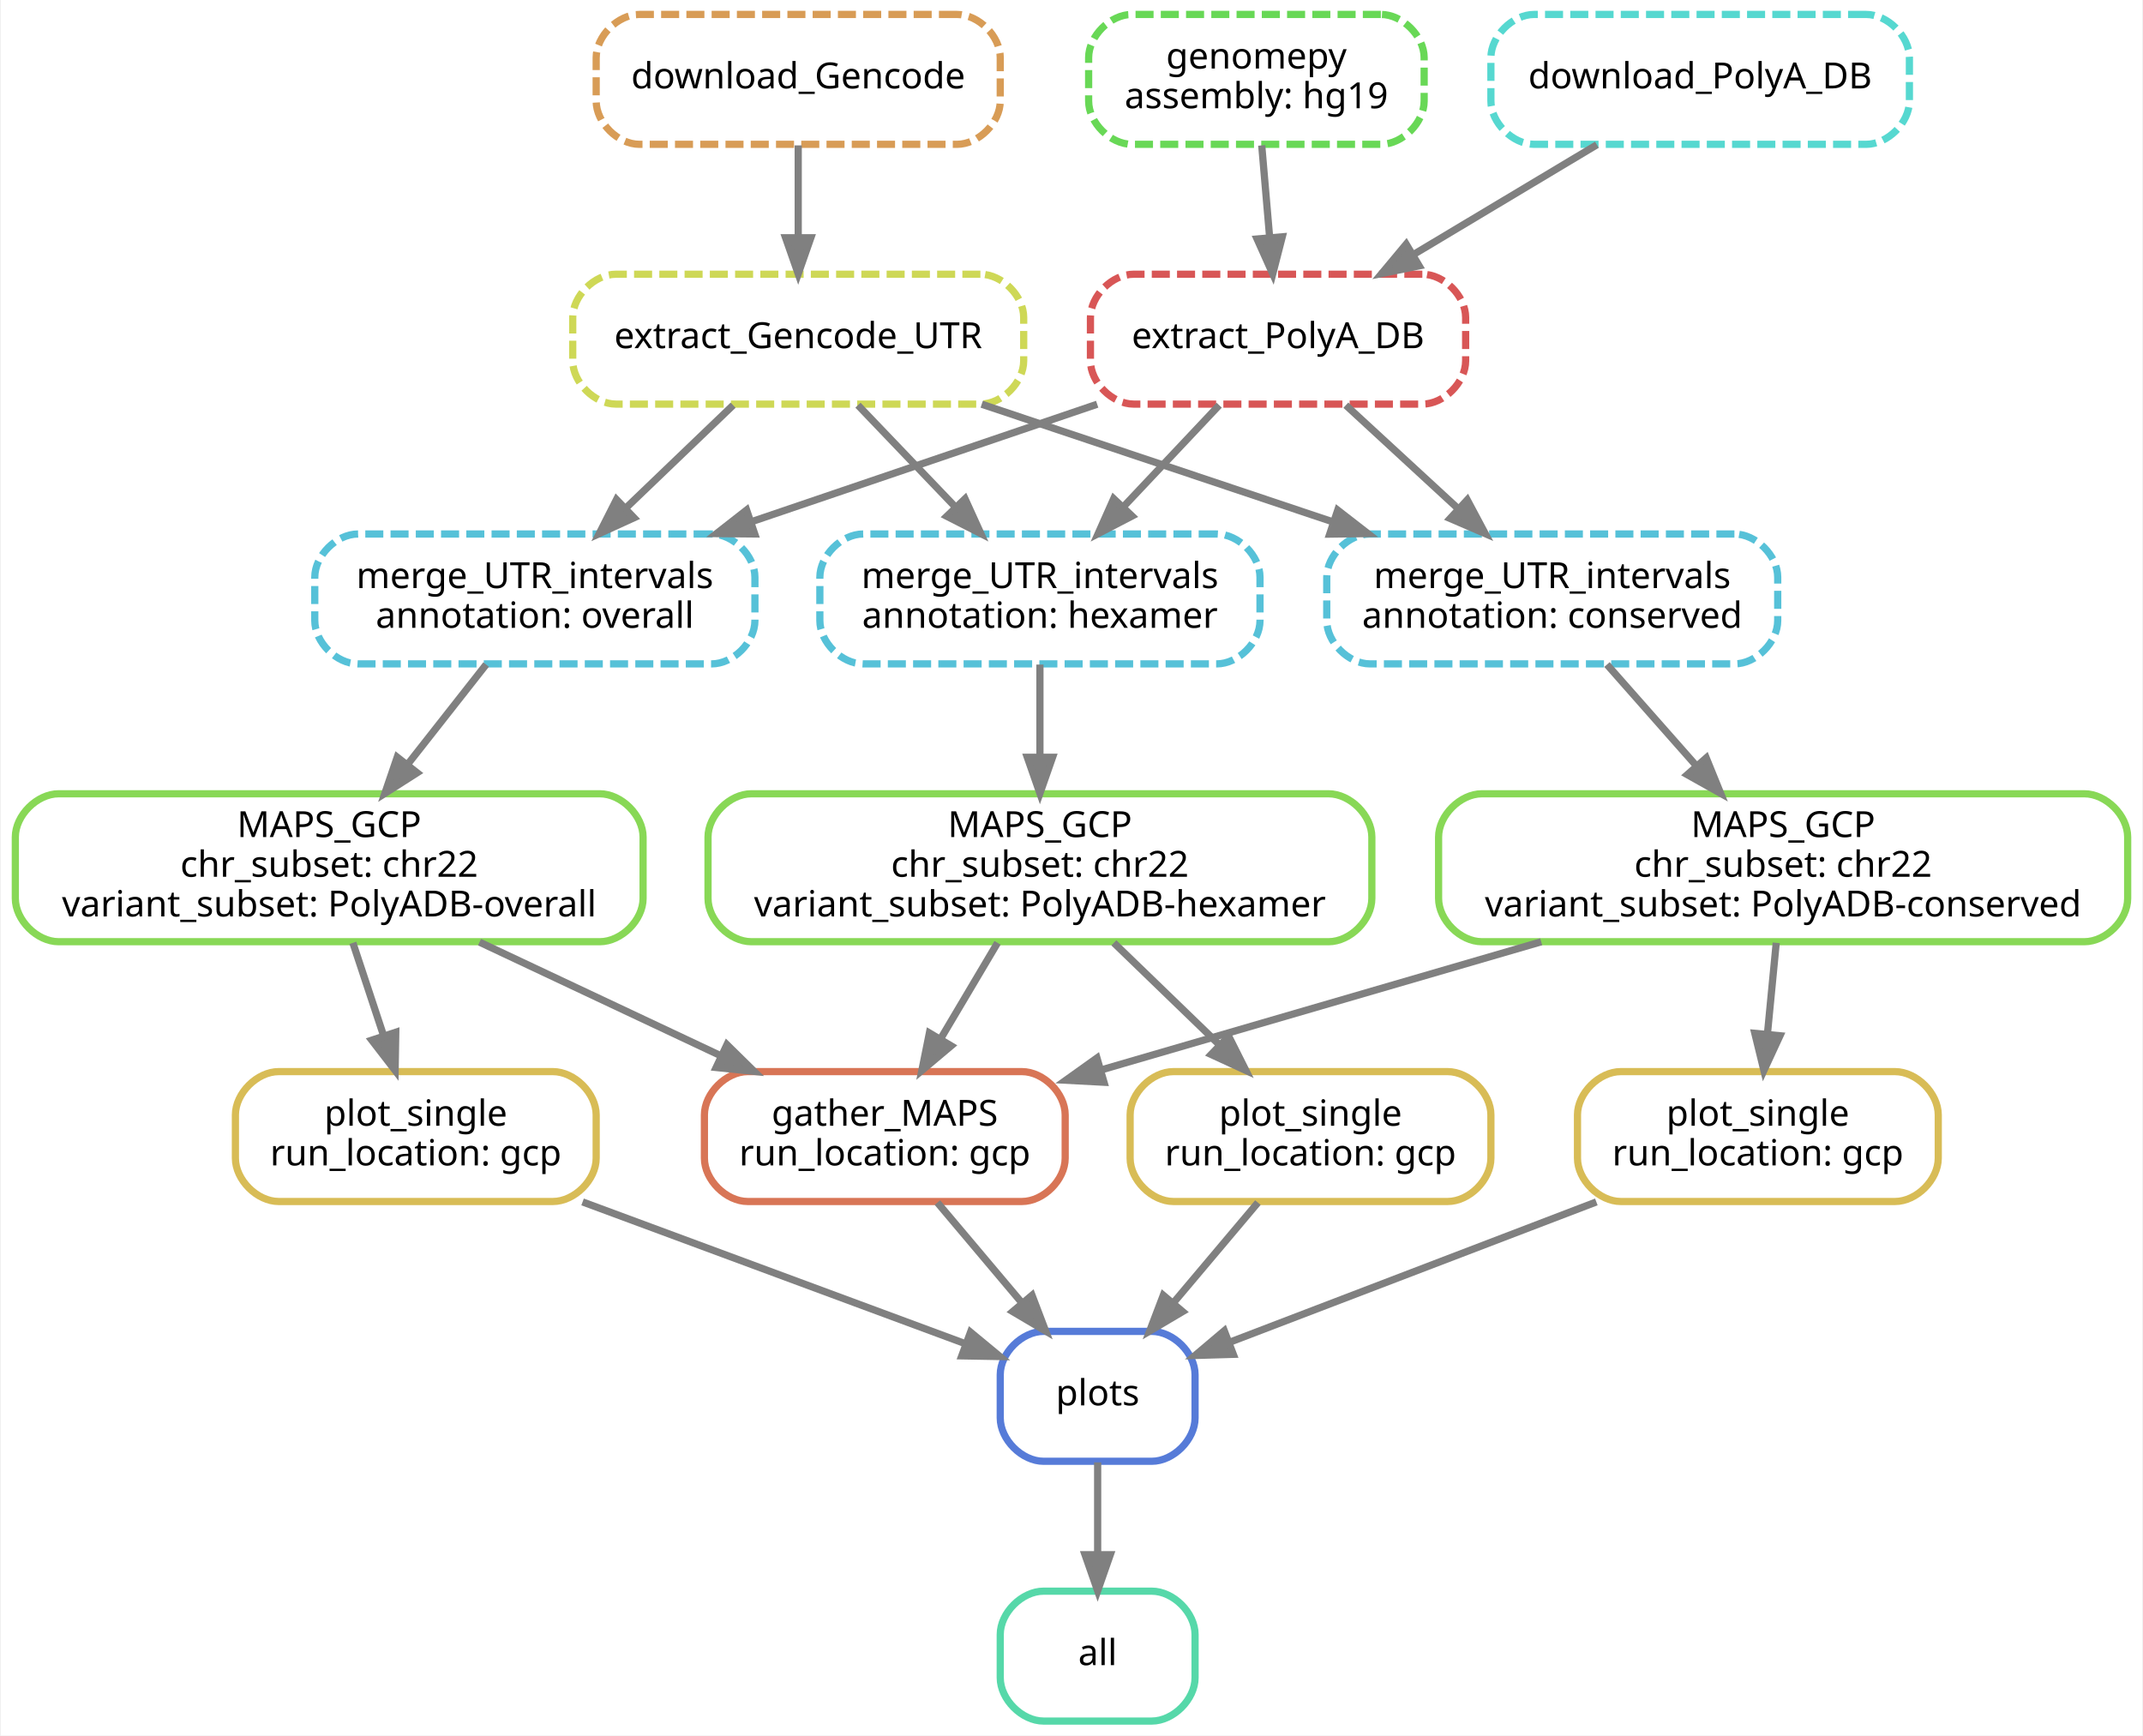
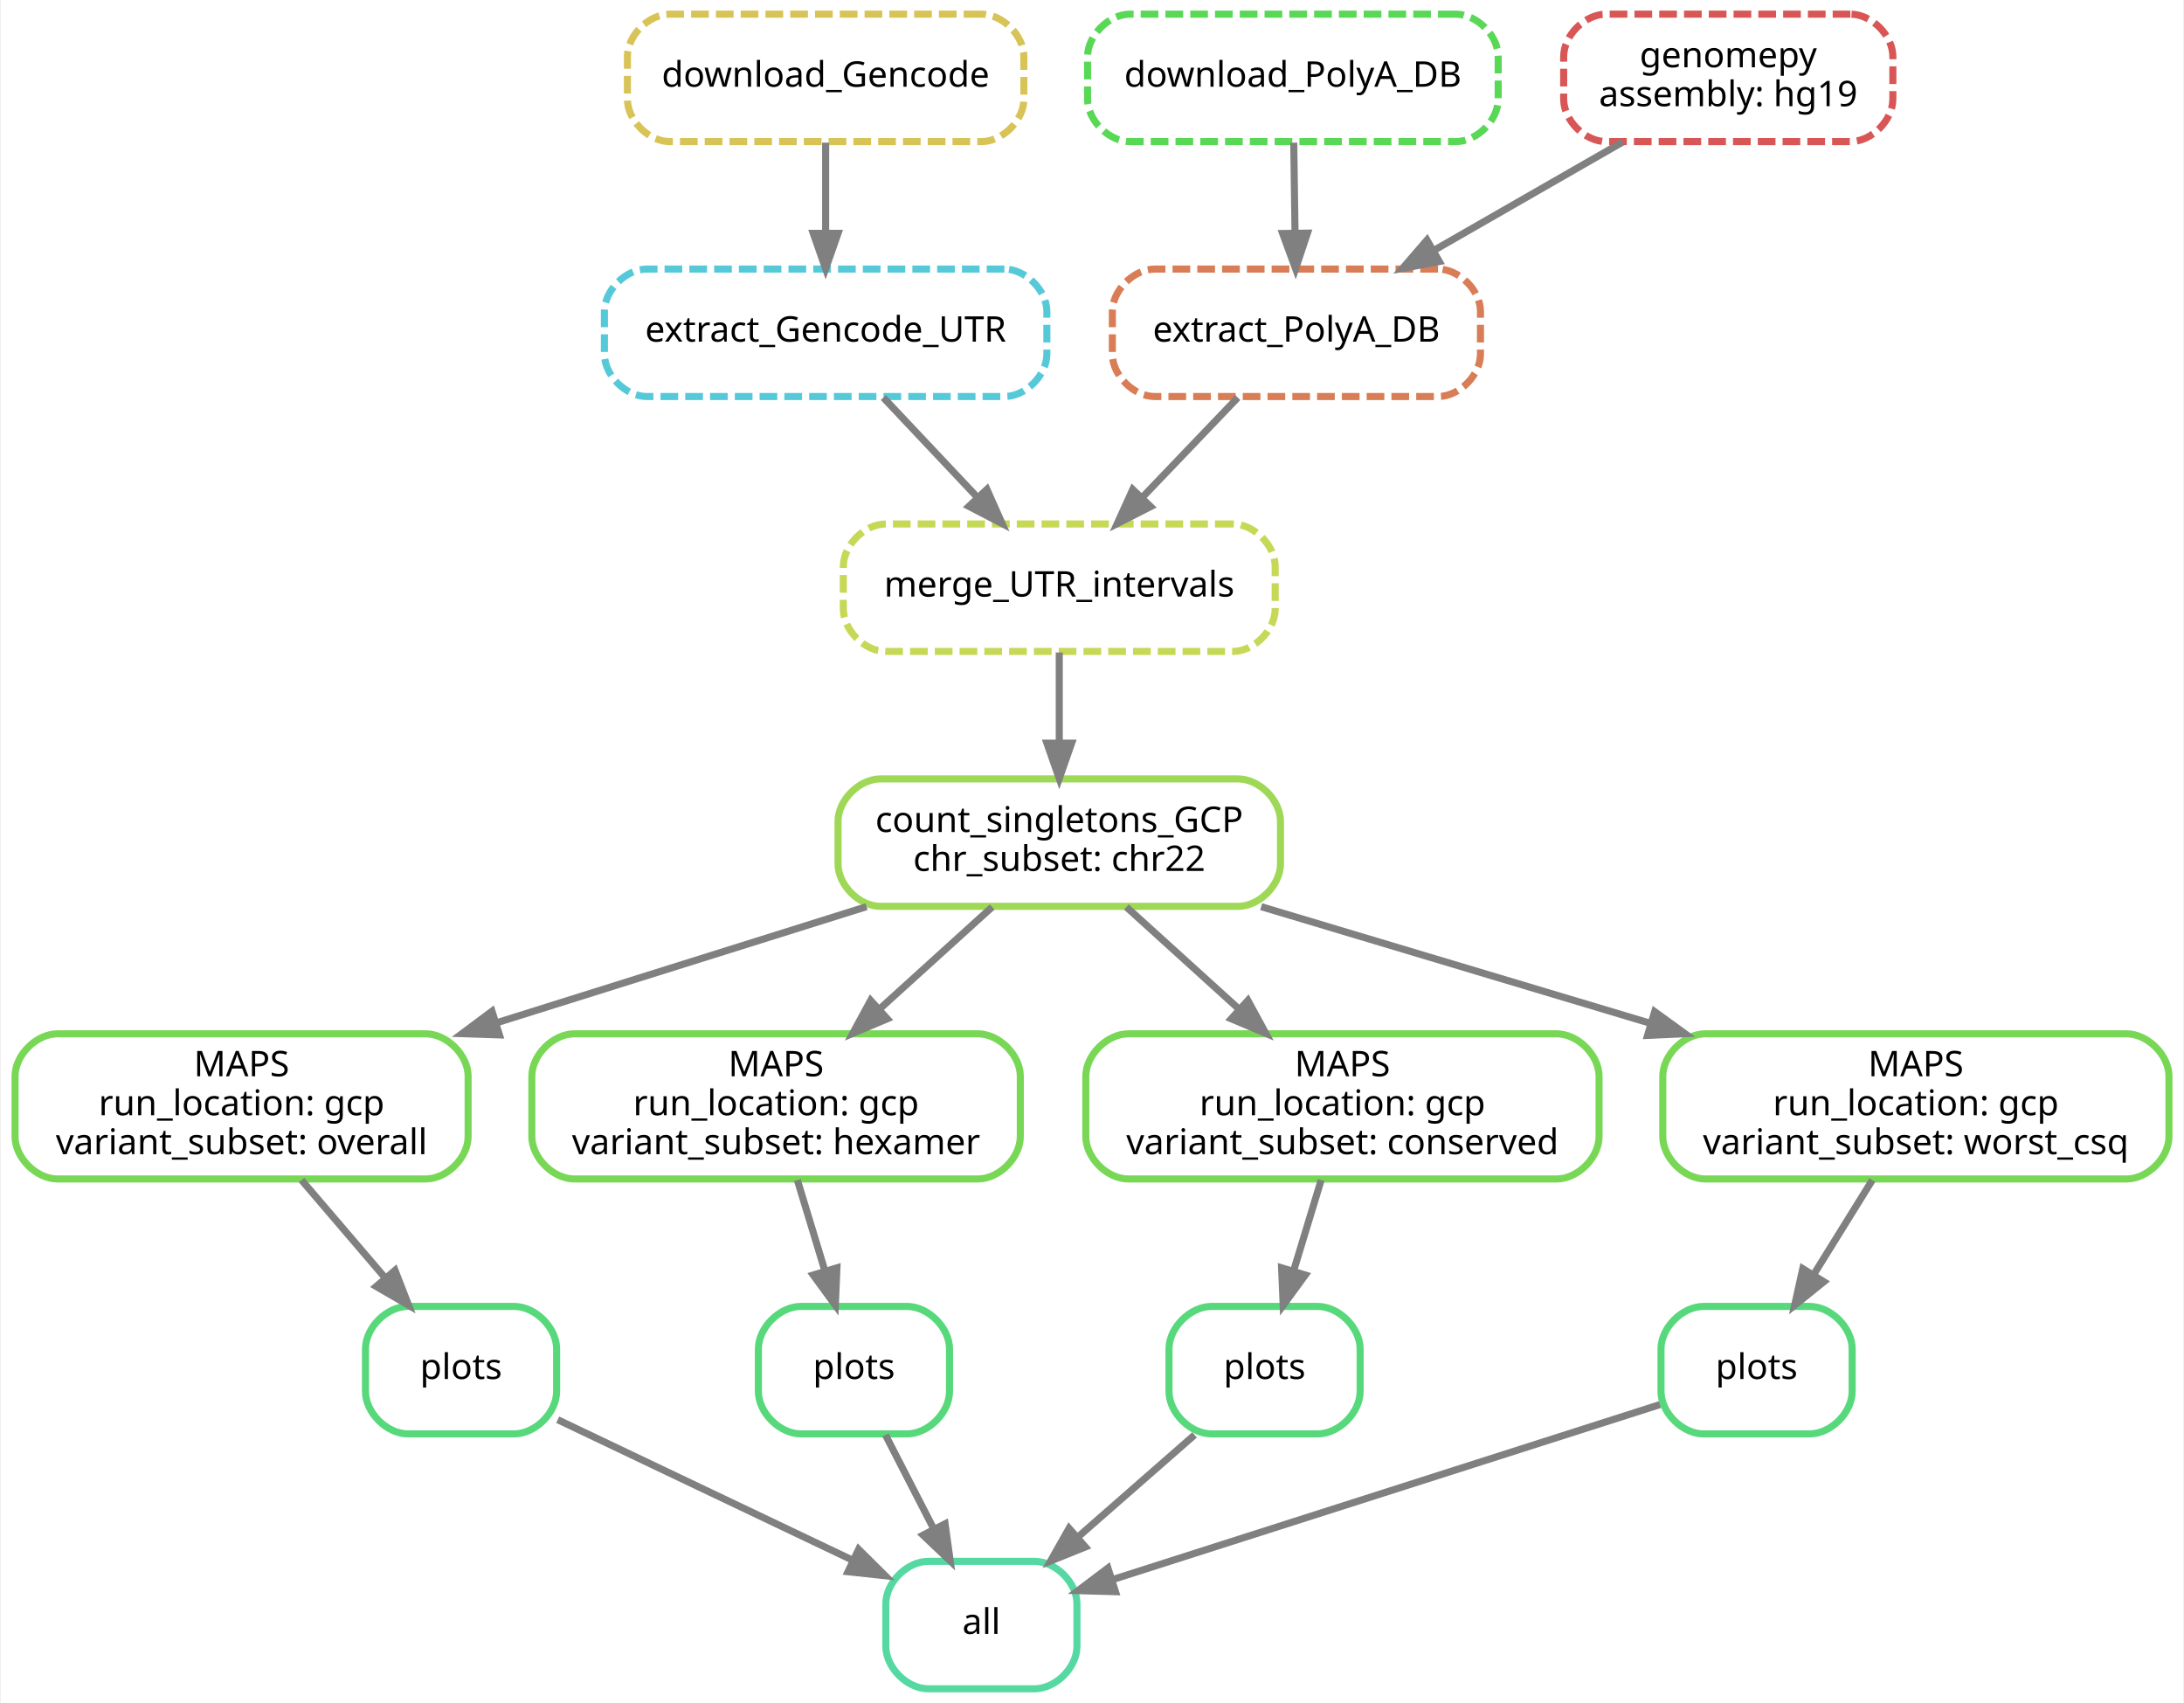
- <svg xmlns="http://www.w3.org/2000/svg" width="594pt" height="481pt" viewBox="0.00 0.00 593.50 481.00">
+ <svg xmlns="http://www.w3.org/2000/svg" width="617pt" height="481pt" viewBox="0.00 0.00 616.50 481.00">
  <g id="graph0" class="graph" transform="scale(1 1) rotate(0) translate(4 477)">
-     <polygon fill="white" stroke="transparent" points="-4,4 -4,-477 589.5,-477 589.5,4 -4,4" />
+     <polygon fill="white" stroke="transparent" points="-4,4 -4,-477 612.5,-477 612.5,4 -4,4" />
    <g id="node1" class="node">
-       <path fill="none" stroke="#56d8a9" stroke-width="2" d="M315,-36C315,-36 285,-36 285,-36 279,-36 273,-30 273,-24 273,-24 273,-12 273,-12 273,-6 279,0 285,0 285,0 315,0 315,0 321,0 327,-6 327,-12 327,-12 327,-24 327,-24 327,-30 321,-36 315,-36" />
-       <text text-anchor="middle" x="300" y="-15.5" font-family="sans" font-size="10.00">all</text>
+       <path fill="none" stroke="#56d8a2" stroke-width="2" d="M288,-36C288,-36 258,-36 258,-36 252,-36 246,-30 246,-24 246,-24 246,-12 246,-12 246,-6 252,0 258,0 258,0 288,0 288,0 294,0 300,-6 300,-12 300,-12 300,-24 300,-24 300,-30 294,-36 288,-36" />
+       <text text-anchor="middle" x="273" y="-15.5" font-family="sans" font-size="10.00">all</text>
    </g>
    <g id="node2" class="node">
-       <path fill="none" stroke="#567bd8" stroke-width="2" d="M315,-108C315,-108 285,-108 285,-108 279,-108 273,-102 273,-96 273,-96 273,-84 273,-84 273,-78 279,-72 285,-72 285,-72 315,-72 315,-72 321,-72 327,-78 327,-84 327,-84 327,-96 327,-96 327,-102 321,-108 315,-108" />
-       <text text-anchor="middle" x="300" y="-87.5" font-family="sans" font-size="10.00">plots</text>
+       <path fill="none" stroke="#56d87b" stroke-width="2" d="M141,-108C141,-108 111,-108 111,-108 105,-108 99,-102 99,-96 99,-96 99,-84 99,-84 99,-78 105,-72 111,-72 111,-72 141,-72 141,-72 147,-72 153,-78 153,-84 153,-84 153,-96 153,-96 153,-102 147,-108 141,-108" />
+       <text text-anchor="middle" x="126" y="-87.5" font-family="sans" font-size="10.00">plots</text>
    </g>
    <g id="edge1" class="edge">
-       <path fill="none" stroke="grey" stroke-width="2" d="M300,-71.7C300,-63.98 300,-54.71 300,-46.11" />
-       <polygon fill="grey" stroke="grey" stroke-width="2" points="303.5,-46.1 300,-36.1 296.5,-46.1 303.5,-46.1" />
+       <path fill="none" stroke="grey" stroke-width="2" d="M153.31,-76C176.82,-64.8 210.95,-48.55 236.75,-36.26" />
+       <polygon fill="grey" stroke="grey" stroke-width="2" points="238.32,-39.39 245.84,-31.93 235.31,-33.07 238.32,-39.39" />
    </g>
    <g id="node3" class="node">
-       <path fill="none" stroke="#d87556" stroke-width="2" d="M279,-180C279,-180 203,-180 203,-180 197,-180 191,-174 191,-168 191,-168 191,-156 191,-156 191,-150 197,-144 203,-144 203,-144 279,-144 279,-144 285,-144 291,-150 291,-156 291,-156 291,-168 291,-168 291,-174 285,-180 279,-180" />
-       <text text-anchor="middle" x="241" y="-165" font-family="sans" font-size="10.00">gather_MAPS</text>
-       <text text-anchor="middle" x="241" y="-154" font-family="sans" font-size="10.00">run_location: gcp</text>
+       <path fill="none" stroke="#78d856" stroke-width="2" d="M116,-185C116,-185 12,-185 12,-185 6,-185 0,-179 0,-173 0,-173 0,-156 0,-156 0,-150 6,-144 12,-144 12,-144 116,-144 116,-144 122,-144 128,-150 128,-156 128,-156 128,-173 128,-173 128,-179 122,-185 116,-185" />
+       <text text-anchor="middle" x="64" y="-173" font-family="sans" font-size="10.00">MAPS</text>
+       <text text-anchor="middle" x="64" y="-162" font-family="sans" font-size="10.00">run_location: gcp</text>
+       <text text-anchor="middle" x="64" y="-151" font-family="sans" font-size="10.00">variant_subset: overall</text>
+     </g>
+     <g id="edge5" class="edge">
+       <path fill="none" stroke="grey" stroke-width="2" d="M80.94,-143.69C88.26,-135.13 96.91,-125.02 104.66,-115.95" />
+       <polygon fill="grey" stroke="grey" stroke-width="2" points="107.35,-118.19 111.19,-108.32 102.03,-113.64 107.35,-118.19" />
+     </g>
+     <g id="node4" class="node">
+       <path fill="none" stroke="#9fd856" stroke-width="2" d="M345.5,-257C345.5,-257 244.5,-257 244.5,-257 238.5,-257 232.5,-251 232.5,-245 232.5,-245 232.5,-233 232.5,-233 232.5,-227 238.5,-221 244.5,-221 244.5,-221 345.5,-221 345.5,-221 351.5,-221 357.5,-227 357.5,-233 357.5,-233 357.5,-245 357.5,-245 357.5,-251 351.5,-257 345.5,-257" />
+       <text text-anchor="middle" x="295" y="-242" font-family="sans" font-size="10.00">count_singletons_GCP</text>
+       <text text-anchor="middle" x="295" y="-231" font-family="sans" font-size="10.00">chr_subset: chr22</text>
+     </g>
+     <g id="edge6" class="edge">
+       <path fill="none" stroke="grey" stroke-width="2" d="M240.55,-220.91C209.35,-211.12 169.81,-198.71 136.06,-188.12" />
+       <polygon fill="grey" stroke="grey" stroke-width="2" points="136.84,-184.69 126.25,-185.04 134.74,-191.37 136.84,-184.69" />
+     </g>
+     <g id="node12" class="node">
+       <path fill="none" stroke="#78d856" stroke-width="2" d="M272,-185C272,-185 158,-185 158,-185 152,-185 146,-179 146,-173 146,-173 146,-156 146,-156 146,-150 152,-144 158,-144 158,-144 272,-144 272,-144 278,-144 284,-150 284,-156 284,-156 284,-173 284,-173 284,-179 278,-185 272,-185" />
+       <text text-anchor="middle" x="215" y="-173" font-family="sans" font-size="10.00">MAPS</text>
+       <text text-anchor="middle" x="215" y="-162" font-family="sans" font-size="10.00">run_location: gcp</text>
+       <text text-anchor="middle" x="215" y="-151" font-family="sans" font-size="10.00">variant_subset: hexamer</text>
+     </g>
+     <g id="edge14" class="edge">
+       <path fill="none" stroke="grey" stroke-width="2" d="M276.04,-220.82C266.52,-212.19 254.78,-201.55 244.15,-191.92" />
+       <polygon fill="grey" stroke="grey" stroke-width="2" points="246.41,-189.24 236.65,-185.12 241.71,-194.43 246.41,-189.24" />
+     </g>
+     <g id="node14" class="node">
+       <path fill="none" stroke="#78d856" stroke-width="2" d="M435.5,-185C435.5,-185 314.5,-185 314.5,-185 308.5,-185 302.5,-179 302.5,-173 302.5,-173 302.5,-156 302.5,-156 302.5,-150 308.5,-144 314.5,-144 314.5,-144 435.5,-144 435.5,-144 441.5,-144 447.5,-150 447.5,-156 447.5,-156 447.5,-173 447.5,-173 447.5,-179 441.5,-185 435.5,-185" />
+       <text text-anchor="middle" x="375" y="-173" font-family="sans" font-size="10.00">MAPS</text>
+       <text text-anchor="middle" x="375" y="-162" font-family="sans" font-size="10.00">run_location: gcp</text>
+       <text text-anchor="middle" x="375" y="-151" font-family="sans" font-size="10.00">variant_subset: conserved</text>
+     </g>
+     <g id="edge16" class="edge">
+       <path fill="none" stroke="grey" stroke-width="2" d="M313.96,-220.82C323.48,-212.19 335.22,-201.55 345.85,-191.92" />
+       <polygon fill="grey" stroke="grey" stroke-width="2" points="348.29,-194.43 353.35,-185.12 343.59,-189.24 348.29,-194.43" />
+     </g>
+     <g id="node16" class="node">
+       <path fill="none" stroke="#78d856" stroke-width="2" d="M596.5,-185C596.5,-185 477.5,-185 477.5,-185 471.5,-185 465.5,-179 465.5,-173 465.5,-173 465.5,-156 465.5,-156 465.5,-150 471.5,-144 477.5,-144 477.5,-144 596.5,-144 596.5,-144 602.5,-144 608.5,-150 608.5,-156 608.5,-156 608.5,-173 608.5,-173 608.5,-179 602.5,-185 596.5,-185" />
+       <text text-anchor="middle" x="537" y="-173" font-family="sans" font-size="10.00">MAPS</text>
+       <text text-anchor="middle" x="537" y="-162" font-family="sans" font-size="10.00">run_location: gcp</text>
+       <text text-anchor="middle" x="537" y="-151" font-family="sans" font-size="10.00">variant_subset: worst_csq</text>
+     </g>
+     <g id="edge18" class="edge">
+       <path fill="none" stroke="grey" stroke-width="2" d="M352.04,-220.91C384.87,-211.08 426.51,-198.6 461.96,-187.98" />
+       <polygon fill="grey" stroke="grey" stroke-width="2" points="463.21,-191.26 471.79,-185.04 461.2,-184.55 463.21,-191.26" />
+     </g>
+     <g id="node5" class="node">
+       <path fill="none" stroke="#c6d856" stroke-width="2" stroke-dasharray="5,2" d="M344,-329C344,-329 246,-329 246,-329 240,-329 234,-323 234,-317 234,-317 234,-305 234,-305 234,-299 240,-293 246,-293 246,-293 344,-293 344,-293 350,-293 356,-299 356,-305 356,-305 356,-317 356,-317 356,-323 350,-329 344,-329" />
+       <text text-anchor="middle" x="295" y="-308.5" font-family="sans" font-size="10.00">merge_UTR_intervals</text>
+     </g>
+     <g id="edge7" class="edge">
+       <path fill="none" stroke="grey" stroke-width="2" d="M295,-292.7C295,-284.98 295,-275.71 295,-267.11" />
+       <polygon fill="grey" stroke="grey" stroke-width="2" points="298.5,-267.1 295,-257.1 291.5,-267.1 298.5,-267.1" />
+     </g>
+     <g id="node6" class="node">
+       <path fill="none" stroke="#56c9d8" stroke-width="2" stroke-dasharray="5,2" d="M279.5,-401C279.5,-401 178.5,-401 178.5,-401 172.5,-401 166.5,-395 166.5,-389 166.5,-389 166.5,-377 166.5,-377 166.5,-371 172.5,-365 178.5,-365 178.5,-365 279.5,-365 279.5,-365 285.5,-365 291.5,-371 291.5,-377 291.5,-377 291.5,-389 291.5,-389 291.5,-395 285.5,-401 279.5,-401" />
+       <text text-anchor="middle" x="229" y="-380.5" font-family="sans" font-size="10.00">extract_Gencode_UTR</text>
+     </g>
+     <g id="edge8" class="edge">
+       <path fill="none" stroke="grey" stroke-width="2" d="M245.31,-364.7C253.31,-356.22 263.07,-345.86 271.82,-336.58" />
+       <polygon fill="grey" stroke="grey" stroke-width="2" points="274.56,-338.78 278.87,-329.1 269.47,-333.98 274.56,-338.78" />
+     </g>
+     <g id="node7" class="node">
+       <path fill="none" stroke="#d8c356" stroke-width="2" stroke-dasharray="5,2" d="M273,-473C273,-473 185,-473 185,-473 179,-473 173,-467 173,-461 173,-461 173,-449 173,-449 173,-443 179,-437 185,-437 185,-437 273,-437 273,-437 279,-437 285,-443 285,-449 285,-449 285,-461 285,-461 285,-467 279,-473 273,-473" />
+       <text text-anchor="middle" x="229" y="-452.5" font-family="sans" font-size="10.00">download_Gencode</text>
+     </g>
+     <g id="edge10" class="edge">
+       <path fill="none" stroke="grey" stroke-width="2" d="M229,-436.7C229,-428.98 229,-419.71 229,-411.11" />
+       <polygon fill="grey" stroke="grey" stroke-width="2" points="232.5,-411.1 229,-401.1 225.5,-411.1 232.5,-411.1" />
+     </g>
+     <g id="node8" class="node">
+       <path fill="none" stroke="#d87d56" stroke-width="2" stroke-dasharray="5,2" d="M402,-401C402,-401 322,-401 322,-401 316,-401 310,-395 310,-389 310,-389 310,-377 310,-377 310,-371 316,-365 322,-365 322,-365 402,-365 402,-365 408,-365 414,-371 414,-377 414,-377 414,-389 414,-389 414,-395 408,-401 402,-401" />
+       <text text-anchor="middle" x="362" y="-380.5" font-family="sans" font-size="10.00">extract_PolyA_DB</text>
+     </g>
+     <g id="edge9" class="edge">
+       <path fill="none" stroke="grey" stroke-width="2" d="M345.44,-364.7C337.32,-356.22 327.41,-345.86 318.53,-336.58" />
+       <polygon fill="grey" stroke="grey" stroke-width="2" points="320.81,-333.91 311.37,-329.1 315.76,-338.75 320.81,-333.91" />
+     </g>
+     <g id="node9" class="node">
+       <path fill="none" stroke="#59d856" stroke-width="2" stroke-dasharray="5,2" d="M407,-473C407,-473 315,-473 315,-473 309,-473 303,-467 303,-461 303,-461 303,-449 303,-449 303,-443 309,-437 315,-437 315,-437 407,-437 407,-437 413,-437 419,-443 419,-449 419,-449 419,-461 419,-461 419,-467 413,-473 407,-473" />
+       <text text-anchor="middle" x="361" y="-452.5" font-family="sans" font-size="10.00">download_PolyA_DB</text>
+     </g>
+     <g id="edge11" class="edge">
+       <path fill="none" stroke="grey" stroke-width="2" d="M361.25,-436.7C361.36,-428.98 361.49,-419.71 361.61,-411.11" />
+       <polygon fill="grey" stroke="grey" stroke-width="2" points="365.11,-411.15 361.76,-401.1 358.11,-411.05 365.11,-411.15" />
+     </g>
+     <g id="node10" class="node">
+       <path fill="none" stroke="#d85656" stroke-width="2" stroke-dasharray="5,2" d="M518.5,-473C518.5,-473 449.5,-473 449.5,-473 443.5,-473 437.5,-467 437.5,-461 437.5,-461 437.5,-449 437.5,-449 437.5,-443 443.5,-437 449.5,-437 449.5,-437 518.5,-437 518.5,-437 524.5,-437 530.5,-443 530.5,-449 530.5,-449 530.5,-461 530.5,-461 530.5,-467 524.5,-473 518.5,-473" />
+       <text text-anchor="middle" x="484" y="-458" font-family="sans" font-size="10.00">genomepy</text>
+       <text text-anchor="middle" x="484" y="-447" font-family="sans" font-size="10.00">assembly: hg19</text>
+     </g>
+     <g id="edge12" class="edge">
+       <path fill="none" stroke="grey" stroke-width="2" d="M454.16,-436.88C438.06,-427.64 418,-416.13 400.71,-406.21" />
+       <polygon fill="grey" stroke="grey" stroke-width="2" points="402.37,-403.13 391.96,-401.19 398.89,-409.2 402.37,-403.13" />
+     </g>
+     <g id="node11" class="node">
+       <path fill="none" stroke="#56d87b" stroke-width="2" d="M252,-108C252,-108 222,-108 222,-108 216,-108 210,-102 210,-96 210,-96 210,-84 210,-84 210,-78 216,-72 222,-72 222,-72 252,-72 252,-72 258,-72 264,-78 264,-84 264,-84 264,-96 264,-96 264,-102 258,-108 252,-108" />
+       <text text-anchor="middle" x="237" y="-87.5" font-family="sans" font-size="10.00">plots</text>
    </g>
    <g id="edge2" class="edge">
-       <path fill="none" stroke="grey" stroke-width="2" d="M255.58,-143.7C262.66,-135.3 271.28,-125.07 279.05,-115.86" />
-       <polygon fill="grey" stroke="grey" stroke-width="2" points="281.81,-118.01 285.58,-108.1 276.46,-113.49 281.81,-118.01" />
+       <path fill="none" stroke="grey" stroke-width="2" d="M245.9,-71.7C250,-63.73 254.95,-54.1 259.49,-45.26" />
+       <polygon fill="grey" stroke="grey" stroke-width="2" points="262.74,-46.6 264.2,-36.1 256.52,-43.4 262.74,-46.6" />
    </g>
-     <g id="node4" class="node">
-       <path fill="none" stroke="#88d856" stroke-width="2" d="M162,-257C162,-257 12,-257 12,-257 6,-257 0,-251 0,-245 0,-245 0,-228 0,-228 0,-222 6,-216 12,-216 12,-216 162,-216 162,-216 168,-216 174,-222 174,-228 174,-228 174,-245 174,-245 174,-251 168,-257 162,-257" />
-       <text text-anchor="middle" x="87" y="-245" font-family="sans" font-size="10.00">MAPS_GCP</text>
-       <text text-anchor="middle" x="87" y="-234" font-family="sans" font-size="10.00">chr_subset: chr22</text>
-       <text text-anchor="middle" x="87" y="-223" font-family="sans" font-size="10.00">variant_subset: PolyADB-overall</text>
+     <g id="edge13" class="edge">
+       <path fill="none" stroke="grey" stroke-width="2" d="M221.01,-143.69C223.4,-135.82 226.19,-126.64 228.76,-118.17" />
+       <polygon fill="grey" stroke="grey" stroke-width="2" points="232.19,-118.9 231.74,-108.32 225.49,-116.87 232.19,-118.9" />
    </g>
-     <g id="edge6" class="edge">
-       <path fill="none" stroke="grey" stroke-width="2" d="M128.67,-215.88C149.39,-206.13 174.47,-194.32 195.66,-184.34" />
-       <polygon fill="grey" stroke="grey" stroke-width="2" points="197.24,-187.47 204.79,-180.05 194.25,-181.14 197.24,-187.47" />
+     <g id="node13" class="node">
+       <path fill="none" stroke="#56d87b" stroke-width="2" d="M368,-108C368,-108 338,-108 338,-108 332,-108 326,-102 326,-96 326,-96 326,-84 326,-84 326,-78 332,-72 338,-72 338,-72 368,-72 368,-72 374,-72 380,-78 380,-84 380,-84 380,-96 380,-96 380,-102 374,-108 368,-108" />
+       <text text-anchor="middle" x="353" y="-87.5" font-family="sans" font-size="10.00">plots</text>
+     </g>
+     <g id="edge3" class="edge">
+       <path fill="none" stroke="grey" stroke-width="2" d="M333.22,-71.7C323.25,-62.97 310.99,-52.24 300.14,-42.75" />
+       <polygon fill="grey" stroke="grey" stroke-width="2" points="302.38,-40.06 292.55,-36.1 297.77,-45.32 302.38,-40.06" />
+     </g>
+     <g id="edge15" class="edge">
+       <path fill="none" stroke="grey" stroke-width="2" d="M368.99,-143.69C366.6,-135.82 363.81,-126.64 361.24,-118.17" />
+       <polygon fill="grey" stroke="grey" stroke-width="2" points="364.51,-116.87 358.26,-108.32 357.81,-118.9 364.51,-116.87" />
    </g>
    <g id="node15" class="node">
-       <path fill="none" stroke="#d8bc56" stroke-width="2" d="M149,-180C149,-180 73,-180 73,-180 67,-180 61,-174 61,-168 61,-168 61,-156 61,-156 61,-150 67,-144 73,-144 73,-144 149,-144 149,-144 155,-144 161,-150 161,-156 161,-156 161,-168 161,-168 161,-174 155,-180 149,-180" />
-       <text text-anchor="middle" x="111" y="-165" font-family="sans" font-size="10.00">plot_single</text>
-       <text text-anchor="middle" x="111" y="-154" font-family="sans" font-size="10.00">run_location: gcp</text>
+       <path fill="none" stroke="#56d87b" stroke-width="2" d="M507,-108C507,-108 477,-108 477,-108 471,-108 465,-102 465,-96 465,-96 465,-84 465,-84 465,-78 471,-72 477,-72 477,-72 507,-72 507,-72 513,-72 519,-78 519,-84 519,-84 519,-96 519,-96 519,-102 513,-108 507,-108" />
+       <text text-anchor="middle" x="492" y="-87.5" font-family="sans" font-size="10.00">plots</text>
    </g>
-     <g id="edge21" class="edge">
-       <path fill="none" stroke="grey" stroke-width="2" d="M93.56,-215.69C96.19,-207.73 99.27,-198.44 102.1,-189.89" />
-       <polygon fill="grey" stroke="grey" stroke-width="2" points="105.45,-190.91 105.27,-180.32 98.8,-188.71 105.45,-190.91" />
-     </g>
-     <g id="node5" class="node">
-       <path fill="none" stroke="#56c1d8" stroke-width="2" stroke-dasharray="5,2" d="M193,-329C193,-329 95,-329 95,-329 89,-329 83,-323 83,-317 83,-317 83,-305 83,-305 83,-299 89,-293 95,-293 95,-293 193,-293 193,-293 199,-293 205,-299 205,-305 205,-305 205,-317 205,-317 205,-323 199,-329 193,-329" />
-       <text text-anchor="middle" x="144" y="-314" font-family="sans" font-size="10.00">merge_UTR_intervals</text>
-       <text text-anchor="middle" x="144" y="-303" font-family="sans" font-size="10.00">annotation: overall</text>
-     </g>
-     <g id="edge9" class="edge">
-       <path fill="none" stroke="grey" stroke-width="2" d="M130.49,-292.82C123.97,-284.53 115.99,-274.38 108.65,-265.04" />
-       <polygon fill="grey" stroke="grey" stroke-width="2" points="111.36,-262.82 102.43,-257.12 105.85,-267.14 111.36,-262.82" />
-     </g>
-     <g id="node6" class="node">
-       <path fill="none" stroke="#ced856" stroke-width="2" stroke-dasharray="5,2" d="M267.5,-401C267.5,-401 166.5,-401 166.5,-401 160.5,-401 154.5,-395 154.5,-389 154.5,-389 154.5,-377 154.5,-377 154.5,-371 160.5,-365 166.5,-365 166.5,-365 267.5,-365 267.5,-365 273.5,-365 279.5,-371 279.5,-377 279.5,-377 279.5,-389 279.5,-389 279.5,-395 273.5,-401 267.5,-401" />
-       <text text-anchor="middle" x="217" y="-380.5" font-family="sans" font-size="10.00">extract_Gencode_UTR</text>
-     </g>
-     <g id="edge10" class="edge">
-       <path fill="none" stroke="grey" stroke-width="2" d="M198.96,-364.7C189.94,-356.05 178.88,-345.45 169.06,-336.03" />
-       <polygon fill="grey" stroke="grey" stroke-width="2" points="171.48,-333.5 161.84,-329.1 166.63,-338.55 171.48,-333.5" />
-     </g>
-     <g id="node12" class="node">
-       <path fill="none" stroke="#56c1d8" stroke-width="2" stroke-dasharray="5,2" d="M333,-329C333,-329 235,-329 235,-329 229,-329 223,-323 223,-317 223,-317 223,-305 223,-305 223,-299 229,-293 235,-293 235,-293 333,-293 333,-293 339,-293 345,-299 345,-305 345,-305 345,-317 345,-317 345,-323 339,-329 333,-329" />
-       <text text-anchor="middle" x="284" y="-314" font-family="sans" font-size="10.00">merge_UTR_intervals</text>
-       <text text-anchor="middle" x="284" y="-303" font-family="sans" font-size="10.00">annotation: hexamer</text>
-     </g>
-     <g id="edge16" class="edge">
-       <path fill="none" stroke="grey" stroke-width="2" d="M233.56,-364.7C241.68,-356.22 251.59,-345.86 260.47,-336.58" />
-       <polygon fill="grey" stroke="grey" stroke-width="2" points="263.24,-338.75 267.63,-329.1 258.19,-333.91 263.24,-338.75" />
-     </g>
-     <g id="node14" class="node">
-       <path fill="none" stroke="#56c1d8" stroke-width="2" stroke-dasharray="5,2" d="M476.5,-329C476.5,-329 375.5,-329 375.5,-329 369.5,-329 363.5,-323 363.5,-317 363.5,-317 363.5,-305 363.5,-305 363.5,-299 369.5,-293 375.5,-293 375.5,-293 476.5,-293 476.5,-293 482.5,-293 488.5,-299 488.5,-305 488.5,-305 488.5,-317 488.5,-317 488.5,-323 482.5,-329 476.5,-329" />
-       <text text-anchor="middle" x="426" y="-314" font-family="sans" font-size="10.00">merge_UTR_intervals</text>
-       <text text-anchor="middle" x="426" y="-303" font-family="sans" font-size="10.00">annotation: conserved</text>
-     </g>
-     <g id="edge19" class="edge">
-       <path fill="none" stroke="grey" stroke-width="2" d="M267.86,-364.97C297.19,-355.14 334.25,-342.73 365.12,-332.39" />
-       <polygon fill="grey" stroke="grey" stroke-width="2" points="366.54,-335.61 374.91,-329.11 364.32,-328.97 366.54,-335.61" />
-     </g>
-     <g id="node7" class="node">
-       <path fill="none" stroke="#d89c56" stroke-width="2" stroke-dasharray="5,2" d="M261,-473C261,-473 173,-473 173,-473 167,-473 161,-467 161,-461 161,-461 161,-449 161,-449 161,-443 167,-437 173,-437 173,-437 261,-437 261,-437 267,-437 273,-443 273,-449 273,-449 273,-461 273,-461 273,-467 267,-473 261,-473" />
-       <text text-anchor="middle" x="217" y="-452.5" font-family="sans" font-size="10.00">download_Gencode</text>
-     </g>
-     <g id="edge12" class="edge">
-       <path fill="none" stroke="grey" stroke-width="2" d="M217,-436.7C217,-428.98 217,-419.71 217,-411.11" />
-       <polygon fill="grey" stroke="grey" stroke-width="2" points="220.5,-411.1 217,-401.1 213.5,-411.1 220.5,-411.1" />
-     </g>
-     <g id="node8" class="node">
-       <path fill="none" stroke="#d85656" stroke-width="2" stroke-dasharray="5,2" d="M390,-401C390,-401 310,-401 310,-401 304,-401 298,-395 298,-389 298,-389 298,-377 298,-377 298,-371 304,-365 310,-365 310,-365 390,-365 390,-365 396,-365 402,-371 402,-377 402,-377 402,-389 402,-389 402,-395 396,-401 390,-401" />
-       <text text-anchor="middle" x="350" y="-380.5" font-family="sans" font-size="10.00">extract_PolyA_DB</text>
-     </g>
-     <g id="edge11" class="edge">
-       <path fill="none" stroke="grey" stroke-width="2" d="M299.87,-364.97C270.96,-355.14 234.43,-342.73 204,-332.39" />
-       <polygon fill="grey" stroke="grey" stroke-width="2" points="204.95,-329.01 194.35,-329.11 202.7,-335.64 204.95,-329.01" />
+     <g id="edge4" class="edge">
+       <path fill="none" stroke="grey" stroke-width="2" d="M464.71,-80.28C425.67,-67.8 353.77,-44.82 309.98,-30.82" />
+       <polygon fill="grey" stroke="grey" stroke-width="2" points="310.88,-27.43 300.29,-27.72 308.75,-34.1 310.88,-27.43" />
    </g>
    <g id="edge17" class="edge">
-       <path fill="none" stroke="grey" stroke-width="2" d="M333.69,-364.7C325.69,-356.22 315.93,-345.86 307.18,-336.58" />
-       <polygon fill="grey" stroke="grey" stroke-width="2" points="309.53,-333.98 300.13,-329.1 304.44,-338.78 309.53,-333.98" />
-     </g>
-     <g id="edge20" class="edge">
-       <path fill="none" stroke="grey" stroke-width="2" d="M368.79,-364.7C378.17,-356.05 389.68,-345.45 399.91,-336.03" />
-       <polygon fill="grey" stroke="grey" stroke-width="2" points="402.45,-338.45 407.43,-329.1 397.7,-333.3 402.45,-338.45" />
-     </g>
-     <g id="node9" class="node">
-       <path fill="none" stroke="#56d8d0" stroke-width="2" stroke-dasharray="5,2" d="M513,-473C513,-473 421,-473 421,-473 415,-473 409,-467 409,-461 409,-461 409,-449 409,-449 409,-443 415,-437 421,-437 421,-437 513,-437 513,-437 519,-437 525,-443 525,-449 525,-449 525,-461 525,-461 525,-467 519,-473 513,-473" />
-       <text text-anchor="middle" x="467" y="-452.5" font-family="sans" font-size="10.00">download_PolyA_DB</text>
-     </g>
-     <g id="edge13" class="edge">
-       <path fill="none" stroke="grey" stroke-width="2" d="M438.38,-436.88C423.08,-427.72 404.06,-416.34 387.58,-406.48" />
-       <polygon fill="grey" stroke="grey" stroke-width="2" points="389.11,-403.32 378.73,-401.19 385.52,-409.33 389.11,-403.32" />
-     </g>
-     <g id="node10" class="node">
-       <path fill="none" stroke="#68d856" stroke-width="2" stroke-dasharray="5,2" d="M378.5,-473C378.5,-473 309.5,-473 309.5,-473 303.5,-473 297.5,-467 297.5,-461 297.5,-461 297.5,-449 297.5,-449 297.5,-443 303.5,-437 309.5,-437 309.5,-437 378.5,-437 378.5,-437 384.5,-437 390.5,-443 390.5,-449 390.5,-449 390.5,-461 390.5,-461 390.5,-467 384.5,-473 378.5,-473" />
-       <text text-anchor="middle" x="344" y="-458" font-family="sans" font-size="10.00">genomepy</text>
-       <text text-anchor="middle" x="344" y="-447" font-family="sans" font-size="10.00">assembly: hg19</text>
-     </g>
-     <g id="edge14" class="edge">
-       <path fill="none" stroke="grey" stroke-width="2" d="M345.48,-436.7C346.14,-428.98 346.94,-419.71 347.68,-411.11" />
-       <polygon fill="grey" stroke="grey" stroke-width="2" points="351.17,-411.37 348.53,-401.1 344.19,-410.77 351.17,-411.37" />
-     </g>
-     <g id="node11" class="node">
-       <path fill="none" stroke="#88d856" stroke-width="2" d="M364,-257C364,-257 204,-257 204,-257 198,-257 192,-251 192,-245 192,-245 192,-228 192,-228 192,-222 198,-216 204,-216 204,-216 364,-216 364,-216 370,-216 376,-222 376,-228 376,-228 376,-245 376,-245 376,-251 370,-257 364,-257" />
-       <text text-anchor="middle" x="284" y="-245" font-family="sans" font-size="10.00">MAPS_GCP</text>
-       <text text-anchor="middle" x="284" y="-234" font-family="sans" font-size="10.00">chr_subset: chr22</text>
-       <text text-anchor="middle" x="284" y="-223" font-family="sans" font-size="10.00">variant_subset: PolyADB-hexamer</text>
-     </g>
-     <g id="edge7" class="edge">
-       <path fill="none" stroke="grey" stroke-width="2" d="M272.25,-215.69C267.38,-207.47 261.66,-197.83 256.45,-189.05" />
-       <polygon fill="grey" stroke="grey" stroke-width="2" points="259.38,-187.14 251.27,-180.32 253.36,-190.71 259.38,-187.14" />
-     </g>
-     <g id="node16" class="node">
-       <path fill="none" stroke="#d8bc56" stroke-width="2" d="M397,-180C397,-180 321,-180 321,-180 315,-180 309,-174 309,-168 309,-168 309,-156 309,-156 309,-150 315,-144 321,-144 321,-144 397,-144 397,-144 403,-144 409,-150 409,-156 409,-156 409,-168 409,-168 409,-174 403,-180 397,-180" />
-       <text text-anchor="middle" x="359" y="-165" font-family="sans" font-size="10.00">plot_single</text>
-       <text text-anchor="middle" x="359" y="-154" font-family="sans" font-size="10.00">run_location: gcp</text>
-     </g>
-     <g id="edge22" class="edge">
-       <path fill="none" stroke="grey" stroke-width="2" d="M304.49,-215.69C313.53,-206.96 324.23,-196.61 333.76,-187.4" />
-       <polygon fill="grey" stroke="grey" stroke-width="2" points="336.33,-189.79 341.08,-180.32 331.46,-184.75 336.33,-189.79" />
-     </g>
-     <g id="edge15" class="edge">
-       <path fill="none" stroke="grey" stroke-width="2" d="M284,-292.82C284,-285.2 284,-276 284,-267.32" />
-       <polygon fill="grey" stroke="grey" stroke-width="2" points="287.5,-267.12 284,-257.12 280.5,-267.12 287.5,-267.12" />
-     </g>
-     <g id="node13" class="node">
-       <path fill="none" stroke="#88d856" stroke-width="2" d="M573.5,-257C573.5,-257 406.5,-257 406.5,-257 400.5,-257 394.5,-251 394.5,-245 394.5,-245 394.5,-228 394.5,-228 394.5,-222 400.5,-216 406.5,-216 406.5,-216 573.5,-216 573.5,-216 579.5,-216 585.5,-222 585.5,-228 585.5,-228 585.5,-245 585.5,-245 585.5,-251 579.5,-257 573.5,-257" />
-       <text text-anchor="middle" x="490" y="-245" font-family="sans" font-size="10.00">MAPS_GCP</text>
-       <text text-anchor="middle" x="490" y="-234" font-family="sans" font-size="10.00">chr_subset: chr22</text>
-       <text text-anchor="middle" x="490" y="-223" font-family="sans" font-size="10.00">variant_subset: PolyADB-conserved</text>
-     </g>
-     <g id="edge8" class="edge">
-       <path fill="none" stroke="grey" stroke-width="2" d="M422.95,-215.98C384.86,-204.89 337.6,-191.13 300.79,-180.41" />
-       <polygon fill="grey" stroke="grey" stroke-width="2" points="301.76,-177.05 291.18,-177.61 299.81,-183.77 301.76,-177.05" />
-     </g>
-     <g id="node17" class="node">
-       <path fill="none" stroke="#d8bc56" stroke-width="2" d="M521,-180C521,-180 445,-180 445,-180 439,-180 433,-174 433,-168 433,-168 433,-156 433,-156 433,-150 439,-144 445,-144 445,-144 521,-144 521,-144 527,-144 533,-150 533,-156 533,-156 533,-168 533,-168 533,-174 527,-180 521,-180" />
-       <text text-anchor="middle" x="483" y="-165" font-family="sans" font-size="10.00">plot_single</text>
-       <text text-anchor="middle" x="483" y="-154" font-family="sans" font-size="10.00">run_location: gcp</text>
-     </g>
-     <g id="edge23" class="edge">
-       <path fill="none" stroke="grey" stroke-width="2" d="M488.09,-215.69C487.34,-207.91 486.46,-198.84 485.65,-190.45" />
-       <polygon fill="grey" stroke="grey" stroke-width="2" points="489.12,-189.94 484.67,-180.32 482.15,-190.61 489.12,-189.94" />
-     </g>
-     <g id="edge18" class="edge">
-       <path fill="none" stroke="grey" stroke-width="2" d="M441.17,-292.82C448.56,-284.44 457.63,-274.17 465.94,-264.76" />
-       <polygon fill="grey" stroke="grey" stroke-width="2" points="468.69,-266.93 472.68,-257.12 463.44,-262.3 468.69,-266.93" />
-     </g>
-     <g id="edge3" class="edge">
-       <path fill="none" stroke="grey" stroke-width="2" d="M157.23,-143.88C189.83,-131.8 232.9,-115.85 263.18,-104.64" />
-       <polygon fill="grey" stroke="grey" stroke-width="2" points="264.76,-107.78 272.92,-101.03 262.33,-101.22 264.76,-107.78" />
-     </g>
-     <g id="edge4" class="edge">
-       <path fill="none" stroke="grey" stroke-width="2" d="M344.42,-143.7C337.34,-135.3 328.72,-125.07 320.95,-115.86" />
-       <polygon fill="grey" stroke="grey" stroke-width="2" points="323.54,-113.49 314.42,-108.1 318.19,-118.01 323.54,-113.49" />
-     </g>
-     <g id="edge5" class="edge">
-       <path fill="none" stroke="grey" stroke-width="2" d="M438.23,-143.88C406.96,-131.91 365.72,-116.14 336.45,-104.94" />
-       <polygon fill="grey" stroke="grey" stroke-width="2" points="337.6,-101.64 327.01,-101.33 335.1,-108.17 337.6,-101.64" />
+       <path fill="none" stroke="grey" stroke-width="2" d="M524.7,-143.69C519.6,-135.47 513.62,-125.83 508.17,-117.05" />
+       <polygon fill="grey" stroke="grey" stroke-width="2" points="511,-114.97 502.75,-108.32 505.05,-118.66 511,-114.97" />
    </g>
  </g>
</svg>
